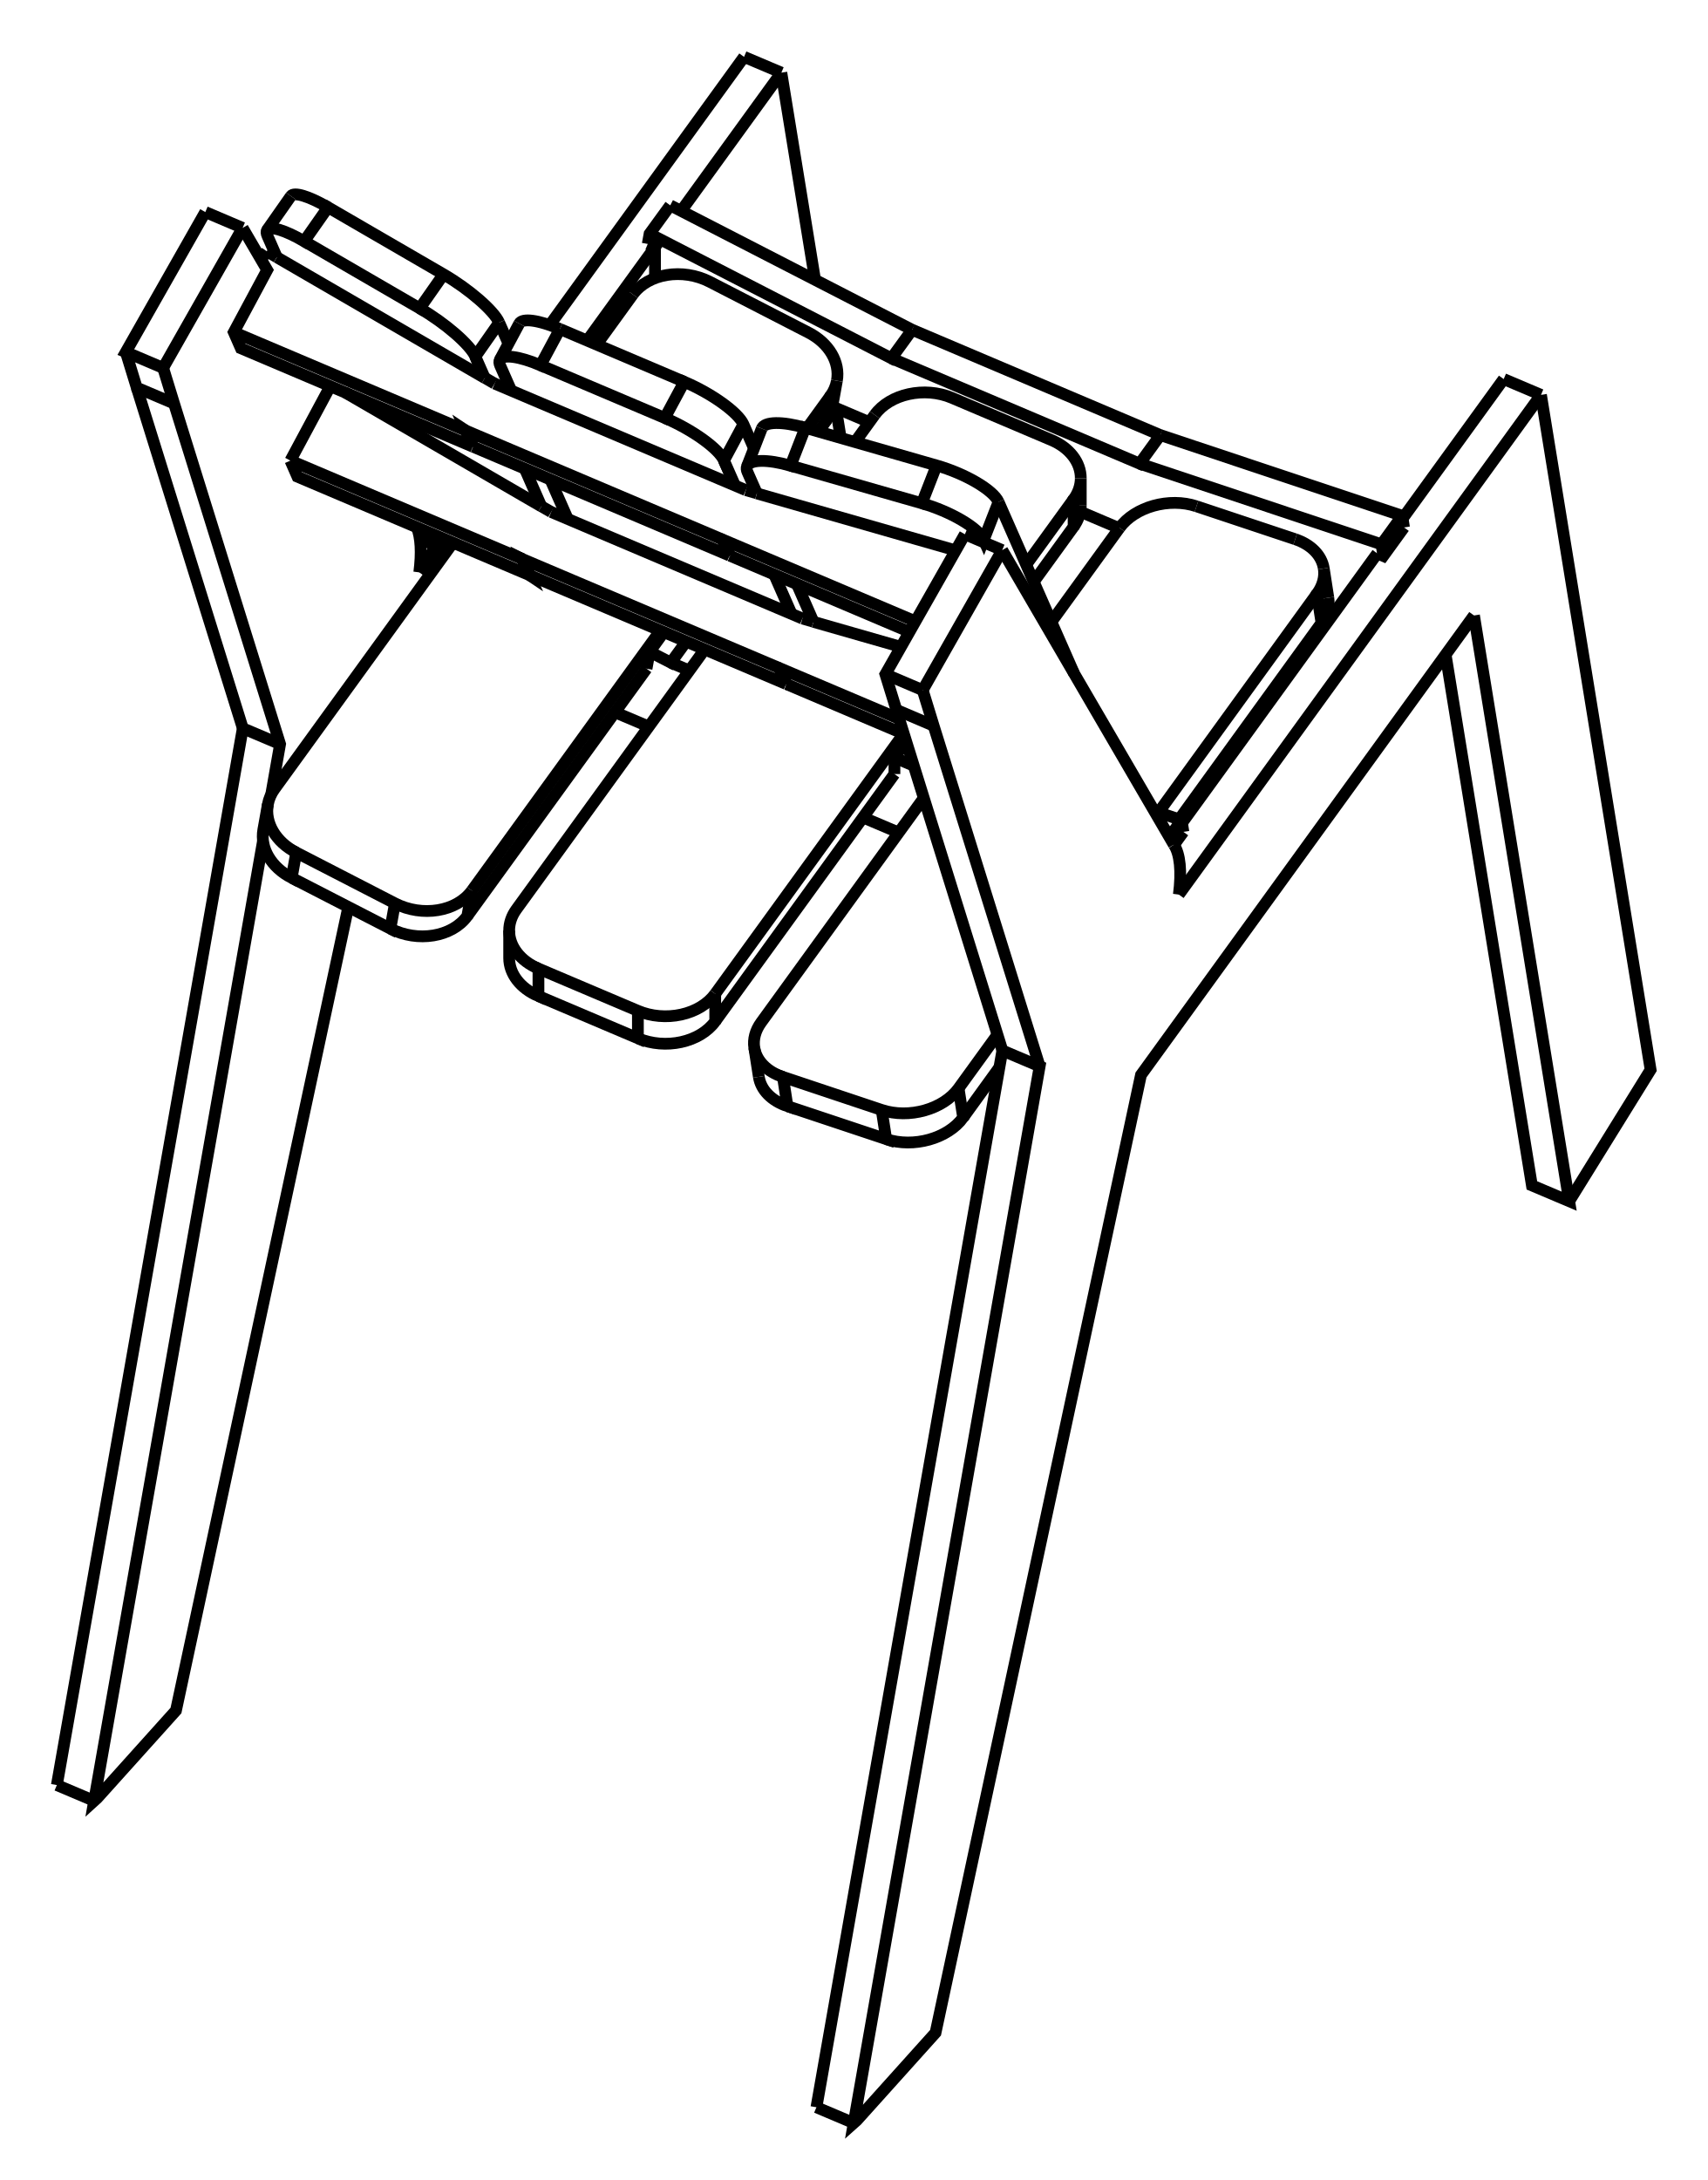
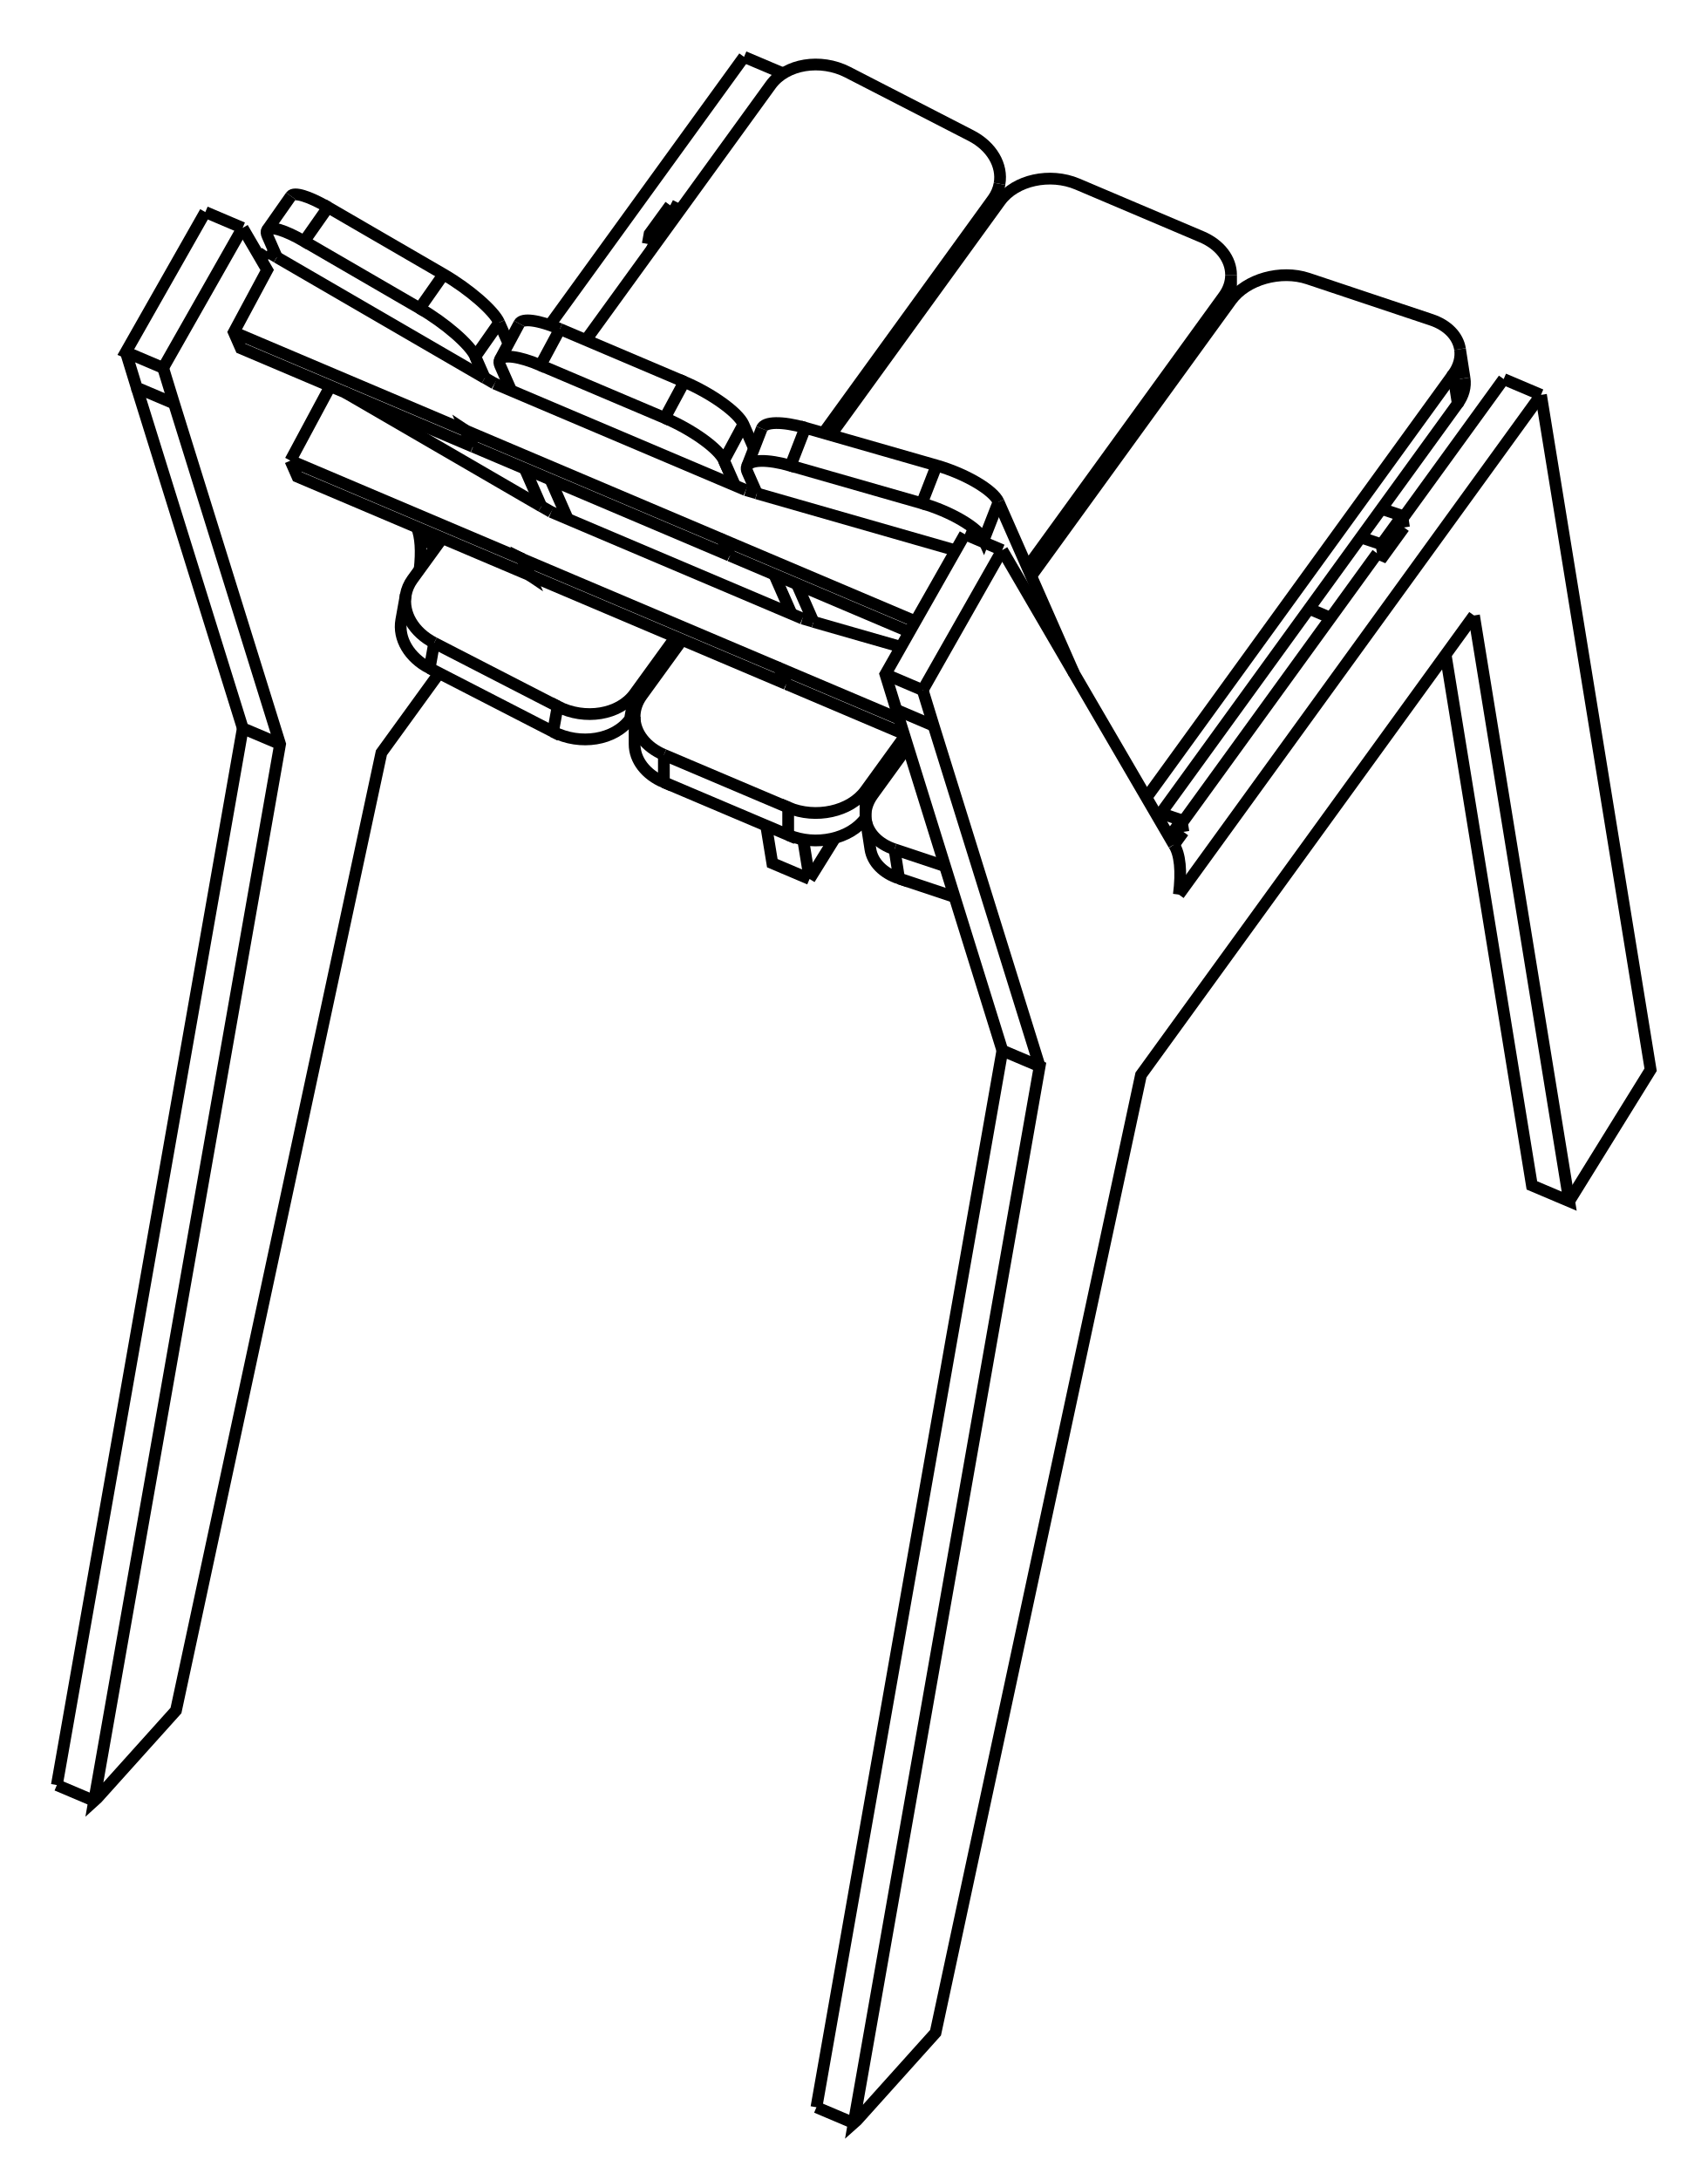
<svg xmlns="http://www.w3.org/2000/svg" version="1.1" viewBox="-15.015 -13.202 30.03 38.335" fill="none" stroke="black" stroke-width="0.6%" vector-effect="non-scaling-stroke">
  <path d="M 5.63 1.651 A 2.5 0.781 112.983 0 1 5.718 2.529" />
  <path d="M -0.656 23.854 L 2.614 5.271 L 3.27 5.549 L -0 24.132 L 0.055 24.083 L 1.439 22.543 L 5.052 5.701 L 10.909 -2.379" />
  <path d="M 10.41 -1.69 L 11.927 7.643 L 12.583 7.921 L 10.909 -2.379" />
  <path d="M 11.431 -6.536 L 9.653 -4.084" />
  <path d="M 9.208 -3.47 L 5.774 1.268" />
  <path d="M 1.955 -3.807 L 0.557 -1.345 L 0.75 -0.719 L 2.614 5.271" />
  <path d="M 12.087 -6.258 L 11.431 -6.536" />
  <path d="M 12.087 -6.258 L 5.718 2.529" />
  <path d="M 5.632 1.655 L 5.798 1.426" />
  <path d="M 9.208 -3.47 L 9.314 -3.425 L 9.678 -3.927" />
  <path d="M 5.63 1.651 L 2.611 -3.528" />
  <path d="M 1.213 -1.066 L 2.611 -3.528" />
  <path d="M 1.213 -1.066 L 1.405 -0.44 L 3.27 5.549" />
  <path d="M 12.583 7.921 L 14.015 5.609 L 12.087 -6.258" />
  <path d="M 1.955 -3.807 L 2.611 -3.528" />
  <path d="M -0.656 23.854 L -0 24.132" />
  <path d="M 9.646 -4.132 L 9.678 -3.927" />
-   <path d="M 5.392 -5.551 L 9.646 -4.132" />
-   <path d="M 1.027 -7.403 L 5.392 -5.551" />
-   <path d="M -3.227 -9.591 L 1.027 -7.403" />
-   <path d="M 8.387 -2.337 L 8.3 -2.373" />
-   <path d="M 4.67 -3.913 L 3.983 -4.205" />
-   <path d="M 0.275 -5.777 L -0.377 -6.054" />
+   <path d="M 9.28 -4.254 L 9.646 -4.132" />
+   <path d="M -3.227 -9.591 L -3.057 -9.504" />
+   <path d="M 8.387 -2.337 L 8.008 -2.498" />
  <path d="M 9.282 -3.63 L 9.314 -3.425" />
-   <path d="M 5.028 -5.049 L 9.282 -3.63 L 9.646 -4.132" />
-   <path d="M 0.663 -6.901 L 5.028 -5.049 L 5.392 -5.551" />
-   <path d="M -3.591 -9.09 L 0.663 -6.901 L 1.027 -7.403" />
+   <path d="M 8.917 -3.752 L 9.282 -3.63 L 9.646 -4.132" />
+   <path d="M -3.591 -9.09 L -3.421 -9.002" />
  <path d="M -3.623 -8.912 L -3.591 -9.09 L -3.227 -9.591" />
-   <path d="M -3.623 -8.912 L -3.495 -8.858 L -4.688 -7.212" />
-   <path d="M -3.495 -8.311 L -3.495 -8.858" />
+   <path d="M -3.623 -8.912 L -3.518 -8.867" />
  <path d="M 5.766 1.221 L 5.798 1.426" />
-   <path d="M 5.286 1.06 L 5.766 1.221" />
-   <path d="M 0.791 1.439 L 0.162 1.172" />
-   <path d="M -3.604 -0.425 L -4.199 -0.677" />
-   <path d="M 0.716 0.119 L 1.055 0.263" />
-   <path d="M 0.716 0.409 L 0.716 0.119 L 0.922 -0.166" />
-   <path d="M -3.216 -1.549 L -2.89 -1.41" />
-   <path d="M -3.59 -1.741 L -3.216 -1.549 L -2.947 -1.92" />
-   <path d="M -3.644 -1.443 L -3.59 -1.741 L -3.34 -2.087" />
-   <path d="M -7.47 -3.737 L -7.121 -3.558" />
+   <path d="M 5.401 1.099 L 5.766 1.221" />
+   <path d="M 0.21 1.193 L 0.202 1.189" />
+   <path d="M -3.854 -0.531 L -3.931 -0.564" />
+   <path d="M -7.47 -3.737 L -7.3 -3.65" />
  <path d="M -7.502 -3.56 L -7.47 -3.737 L -7.414 -3.815" />
-   <path d="M -7.502 -3.56 L -7.374 -3.505 L -7.641 -3.137" />
-   <path d="M -7.374 -3.208 L -7.374 -3.505" />
+   <path d="M -7.502 -3.56 L -7.397 -3.515" />
  <path d="M -6.701 -5.348 L -10.779 -7.078 L -10.903 -7.36 L -10.316 -8.454 L -10.748 -9.194" />
  <path d="M -6.695 -5.345 L -6.701 -5.348" />
  <path d="M -6.694 -5.346 L -6.695 -5.345" />
  <path d="M -2.183 -3.432 L -6.694 -5.346" />
  <path d="M -2.175 -3.429 L -2.183 -3.431" />
  <path d="M 0.981 -2.09 L -2.175 -3.429" />
  <path d="M 1.086 -2.275 L -2.3 -3.711 L -2.307 -3.713 L -2.183 -3.431" />
  <path d="M -2.3 -3.711 L -2.175 -3.429" />
  <path d="M -1.703 -4.525 L 1.794 -3.523" />
  <path d="M -1.898 -4.583 L -1.704 -4.527" />
  <path d="M -6.316 -6.457 L -1.898 -4.583" />
  <path d="M -6.488 -6.557 L -6.316 -6.457" />
  <path d="M -6.489 -6.555 L -6.488 -6.557" />
  <path d="M -10.146 -8.678 L -6.489 -6.555" />
  <path d="M -10.323 -8.783 L -10.147 -8.68" />
  <path d="M -10.424 -8.639 L -10.323 -8.783" />
  <path d="M -6.825 -5.631 L -10.903 -7.36" />
  <path d="M -6.819 -5.627 L -6.825 -5.631 L -6.701 -5.348" />
  <path d="M -6.819 -5.628 L -6.819 -5.627 L -6.695 -5.345" />
  <path d="M -2.307 -3.714 L -6.819 -5.628 L -6.694 -5.346" />
  <path d="M -2.307 -3.713 L -2.307 -3.714" />
  <path d="M 0.557 -1.345 L 1.213 -1.066" />
  <path d="M 0.75 -0.719 L 1.405 -0.44" />
  <path d="M 0.799 -0.561 L -1.305 -1.453 L -1.312 -1.455 L -1.188 -1.173" />
  <path d="M -1.305 -1.453 L -1.18 -1.171 L -1.188 -1.173" />
  <path d="M 0.881 -0.296 L -1.18 -1.171" />
  <path d="M -0.708 -2.267 L 0.831 -1.826" />
  <path d="M -0.903 -2.325 L -0.709 -2.269" />
  <path d="M -5.321 -4.199 L -0.903 -2.325" />
  <path d="M -5.493 -4.298 L -5.321 -4.199" />
  <path d="M -5.494 -4.297 L -5.493 -4.298" />
  <path d="M -8.946 -6.301 L -5.494 -4.297" />
  <path d="M -9.908 -5.102 L -9.206 -6.411" />
  <path d="M -5.83 -3.372 L -9.908 -5.102" />
  <path d="M -5.824 -3.369 L -5.83 -3.372 L -5.706 -3.09 L -9.784 -4.82 L -9.908 -5.102" />
  <path d="M -5.823 -3.369 L -5.824 -3.369 L -5.7 -3.086 L -5.706 -3.09" />
  <path d="M -1.312 -1.456 L -5.823 -3.369 L -5.699 -3.087 L -5.7 -3.086" />
  <path d="M -1.312 -1.455 L -1.312 -1.456" />
  <path d="M -1.188 -1.174 L -5.699 -3.087" />
  <path d="M 5.552 1.517 L 5.766 1.221" />
  <path d="M -1.929 -12.202 L -5.347 -7.485" />
  <path d="M -1.273 -11.924 L -1.929 -12.202" />
-   <path d="M -1.273 -11.924 L -3.035 -9.493" />
-   <path d="M -7.684 -3.929 A 2.5 0.781 112.983 0 1 -7.641 -3.137" />
+   <path d="M -1.273 -11.924 L -1.328 -11.848" />
+   <path d="M -7.684 -3.929 A 2.5 0.781 112.983 0 1 -7.635 -3.187" />
  <path d="M -12.146 -6.732 L -10.748 -9.194" />
-   <path d="M -12.146 -6.732 L -11.954 -6.107 L -10.089 -0.117 L -10.245 0.767" />
-   <path d="M -10.389 1.585 L -13.359 18.466 L -13.305 18.417 L -11.92 16.877 L -8.889 2.747" />
-   <path d="M -0.229 -5.501 L -0.314 -6.027" />
-   <path d="M -0.68 -8.281 L -1.273 -11.924" />
-   <path d="M -2.436 4.758 L 0.716 0.409" />
-   <path d="M 3.166 -2.972 L 3.867 -3.94 L 3.867 -4.423 A 1 0.765 180 0 0 3.993 -4.794 L 3.993 -4.311" />
-   <path d="M -2.436 4.274 L 0.878 -0.298" />
-   <path d="M 3.033 -3.272 L 3.867 -4.423" />
-   <path d="M 3.867 -3.94 A 1 0.765 180 0 0 3.993 -4.311" />
-   <path d="M 0.369 -5.907 L 0.023 -5.429" />
-   <path d="M -2.621 -1.782 L -5.935 2.791 A 1 0.765 180 0 0 -6.06 3.162 L -6.06 3.645 A 1 0.765 180 0 0 -5.545 4.314 L -5.545 3.831 L -3.796 4.573 A 1 0.765 180 0 0 -2.436 4.274" />
-   <path d="M -6.796 2.906 L -3.644 -1.443" />
-   <path d="M -0.621 -5.613 L -0.492 -5.792 L -0.412 -6.237 A 1 0.797 190.172 0 0 -0.296 -6.507 L -0.376 -6.062" />
-   <path d="M -6.716 2.46 L -3.401 -2.113" />
-   <path d="M -0.822 -5.671 L -0.412 -6.237" />
-   <path d="M -0.492 -5.792 A 1 0.797 190.172 0 0 -0.376 -6.062" />
-   <path d="M -3.884 -8.024 L -4.523 -7.142" />
-   <path d="M -7.048 -3.659 L -10.188 0.674 A 1 0.797 190.172 0 0 -10.304 0.944 L -10.384 1.389 A 1 0.797 190.172 0 0 -9.885 2.235 L -9.805 1.789 L -8.069 2.683 A 1 0.797 190.172 0 0 -6.716 2.46" />
-   <path d="M 8.227 -2.248 A 1 0.721 171.149 0 0 8.347 -2.691" />
-   <path d="M 5.724 1.206 L 8.227 -2.248 L 8.147 -2.761 A 1 0.721 171.149 0 0 8.267 -3.205 L 8.347 -2.691" />
-   <path d="M 4.675 -3.92 L 3.476 -2.266" />
-   <path d="M 5.36 1.085 L 8.147 -2.761" />
-   <path d="M 6.028 -4.299 A 1 0.721 171.149 0 0 4.675 -3.92" />
-   <path d="M 7.764 -3.72 L 6.028 -4.299" />
-   <path d="M 8.267 -3.205 A 1 0.721 171.149 0 0 7.764 -3.72" />
-   <path d="M -3.796 5.056 A 1 0.765 180 0 0 -2.436 4.758 L -2.436 4.274" />
-   <path d="M -5.545 4.314 L -3.796 5.056 L -3.796 4.573" />
-   <path d="M -8.149 3.128 A 1 0.797 190.172 0 0 -6.796 2.906 L -6.716 2.46" />
-   <path d="M -9.885 2.235 L -8.149 3.128 L -8.069 2.683" />
-   <path d="M -1.669 5.734 A 1 0.721 171.149 0 0 -1.166 6.25 L -1.245 5.736 L 0.491 6.316 A 1 0.721 171.149 0 0 1.844 5.936 L 2.527 4.993" />
-   <path d="M 1.924 6.45 L 2.561 5.569" />
-   <path d="M 0.571 6.829 A 1 0.721 171.149 0 0 1.924 6.45 L 1.844 5.936" />
-   <path d="M -1.166 6.25 L 0.571 6.829 L 0.491 6.316" />
-   <path d="M 1.232 0.831 L -1.629 4.778 A 1 0.721 171.149 0 0 -1.749 5.221 L -1.669 5.734" />
-   <path d="M -1.749 5.221 A 1 0.721 171.149 0 0 -1.245 5.736" />
+   <path d="M -12.146 -6.732 L -11.954 -6.107 L -10.089 -0.117 L -13.359 18.466 L -13.305 18.417 L -11.92 16.877 L -8.307 0.035 L -7.292 -1.365" />
+   <path d="M -0.777 2.255 L -0.89 1.558" />
+   <path d="M -0.777 2.255 L -0.328 1.532" />
+   <path d="M -1.268 -11.894 L -1.273 -11.924" />
  <path d="M 2.287 -3.71 L 2.312 -3.655" />
  <path d="M 2.547 -4.376 L 3.873 -1.365 A 1 0.304 201.273 0 1 3.877 -1.357" />
  <path d="M -0.708 -2.267 L -1 -2.931" />
  <path d="M -1.703 -4.525 L -1.869 -4.902 A 1 0.304 201.273 0 1 -1.877 -5 A 1 0.304 201.273 0 1 -1.111 -5.013 L -0.852 -5.679 L 1.457 -5.017 A 1 0.304 201.273 0 1 2.547 -4.376" />
  <path d="M -6.655 -6.932 L -6.489 -6.555" />
  <path d="M -5.786 -4.961 L -5.494 -4.297" />
  <path d="M -6.236 -7.53 L -6.072 -7.159" />
  <path d="M -10.146 -8.678 L -10.311 -9.054 A 1 0.228 215.023 0 1 -10.318 -9.156 A 1 0.228 215.023 0 1 -9.665 -8.959 L -9.246 -9.557 L -7.214 -8.378 A 1 0.228 215.023 0 1 -6.236 -7.53" />
  <path d="M -11.404 -9.473 L -10.748 -9.194" />
  <path d="M 1.198 -4.352 A 1 0.304 201.273 0 1 2.287 -3.71 L 2.547 -4.376" />
  <path d="M -1.111 -5.013 L 1.198 -4.352 L 1.457 -5.017" />
  <path d="M -7.633 -7.78 A 1 0.228 215.023 0 1 -6.655 -6.932 L -6.236 -7.53" />
  <path d="M -9.665 -8.959 L -7.633 -7.78 L -7.214 -8.378" />
  <path d="M -11.404 -9.473 L -12.802 -7.011 L -12.146 -6.732" />
  <path d="M -12.802 -7.011 L -12.61 -6.385 L -11.954 -6.107" />
  <path d="M -12.61 -6.385 L -10.745 -0.395 L -10.089 -0.117" />
  <path d="M -14.015 18.188 L -10.745 -0.395" />
+   <path d="M -1.54 1.317 L -1.432 1.977 L -0.777 2.255" />
  <path d="M -14.015 18.188 L -13.359 18.466" />
-   <path d="M 3.993 -4.794 A 1 0.765 180 0 0 3.478 -5.463 L 1.729 -6.205 A 1 0.765 180 0 0 0.369 -5.907" />
-   <path d="M -6.06 3.162 A 1 0.765 180 0 0 -5.545 3.831" />
-   <path d="M -0.296 -6.507 A 1 0.797 190.172 0 0 -0.795 -7.353 L -2.531 -8.246 A 1 0.797 190.172 0 0 -3.884 -8.024" />
-   <path d="M -10.304 0.944 A 1 0.797 190.172 0 0 -9.805 1.789" />
  <path d="M -1.618 -5.666 A 1 0.304 201.273 0 1 -0.852 -5.679" />
  <path d="M -9.899 -9.754 A 1 0.228 215.023 0 1 -9.246 -9.557" />
+   <path d="M -3.339 0.554 L -1.153 1.481 L -1.153 0.998 A 1 0.765 180 0 0 0.207 0.7 L 0.895 -0.25" />
+   <path d="M -3.339 0.071 L -1.153 0.998" />
+   <path d="M -1.153 1.481 A 1 0.765 180 0 0 0.207 1.183 L 0.207 0.7" />
+   <path d="M 0.207 1.183 L 0.209 1.18" />
+   <path d="M 3.053 -3.227 L 6.51 -7.997 A 1 0.765 180 0 0 6.636 -8.368 L 6.636 -7.921" />
+   <path d="M 6.636 -8.368 A 1 0.765 180 0 0 6.121 -9.037 L 3.934 -9.965 A 1 0.765 180 0 0 2.575 -9.667 L -0.407 -5.552" />
+   <path d="M -3.018 -1.95 L -3.729 -0.969 A 1 0.765 180 0 0 -3.854 -0.598 L -3.854 -0.115 A 1 0.765 180 0 0 -3.339 0.554 L -3.339 0.071" />
+   <path d="M -3.854 -0.598 A 1 0.765 180 0 0 -3.339 0.071" />
+   <path d="M -7.458 -1.451 L -5.288 -0.335 L -5.208 -0.78 A 1 0.797 190.172 0 0 -3.855 -1.003 L -3.133 -1.999" />
+   <path d="M -7.379 -1.897 L -5.208 -0.78" />
+   <path d="M -5.288 -0.335 A 1 0.797 190.172 0 0 -3.935 -0.557 L -3.855 -1.003" />
+   <path d="M -3.935 -0.557 L -3.849 -0.676" />
+   <path d="M -0.532 -5.588 L 2.448 -9.7 A 1 0.797 190.172 0 0 2.564 -9.97 L 2.489 -9.548" />
+   <path d="M 2.564 -9.97 A 1 0.797 190.172 0 0 2.065 -10.816 L -0.105 -11.932 A 1 0.797 190.172 0 0 -1.458 -11.71 L -4.711 -7.222" />
+   <path d="M -7.235 -3.739 L -7.762 -3.013 A 1 0.797 190.172 0 0 -7.878 -2.742 L -7.958 -2.297 A 1 0.797 190.172 0 0 -7.458 -1.451 L -7.379 -1.897" />
+   <path d="M -7.878 -2.742 A 1 0.797 190.172 0 0 -7.379 -1.897" />
+   <path d="M 0.797 2.246 L 1.774 2.572" />
+   <path d="M 0.717 1.733 L 1.605 2.029" />
+   <path d="M 5.35 1.17 L 10.623 -6.106 L 10.543 -6.62 A 1 0.721 171.149 0 0 10.663 -7.063 L 10.743 -6.55" />
+   <path d="M 5.148 0.824 L 10.543 -6.62" />
+   <path d="M 10.623 -6.106 A 1 0.721 171.149 0 0 10.743 -6.55" />
+   <path d="M 10.663 -7.063 A 1 0.721 171.149 0 0 10.16 -7.578 L 7.99 -8.303 A 1 0.721 171.149 0 0 6.637 -7.923 L 3.121 -3.072" />
+   <path d="M 0.95 -0.076 L 0.334 0.774 A 1 0.721 171.149 0 0 0.214 1.218 L 0.293 1.731 A 1 0.721 171.149 0 0 0.797 2.246 L 0.717 1.733" />
+   <path d="M 0.214 1.218 A 1 0.721 171.149 0 0 0.717 1.733" />
  <path d="M -5.509 -6.779 L -3.323 -5.852 L -2.981 -6.488 A 1 0.268 208.223 0 1 -1.94 -5.741 L -1.754 -5.317" />
  <path d="M -5.167 -7.416 L -2.981 -6.488" />
  <path d="M -3.323 -5.852 A 1 0.268 208.223 0 1 -2.282 -5.104 L -1.94 -5.741" />
  <path d="M -2.282 -5.104 L -2.088 -4.664" />
  <path d="M -1.399 -3.1 L -1.093 -2.405" />
  <path d="M -5.029 -4.075 L -5.335 -4.769" />
  <path d="M -6.024 -6.333 L -6.218 -6.773 A 1 0.268 208.223 0 1 -6.224 -6.875 A 1 0.268 208.223 0 1 -5.509 -6.779 L -5.167 -7.416" />
  <path d="M -5.883 -7.512 A 1 0.268 208.223 0 1 -5.167 -7.416" />
  <path d="M 3.873 -1.364 L 3.873 -1.365" />
  <path d="M -5.176 -4.137 L -5.103 -4.242" />
+   <path d="M 6.51 -7.748 L 6.51 -7.997" />
+   <path d="M 2.398 -9.423 L 2.448 -9.7" />
  <path d="M -0.841 -2.307 L -0.777 -2.425" />
  <path d="M -1.618 -5.666 L -1.877 -5" />
  <path d="M -5.072 -4.174 L -5.116 -4.112" />
  <path d="M -9.899 -9.754 L -10.318 -9.156" />
  <path d="M -0.75 -2.362 L -0.788 -2.292" />
  <path d="M -5.883 -7.512 L -6.224 -6.875" />
</svg>
